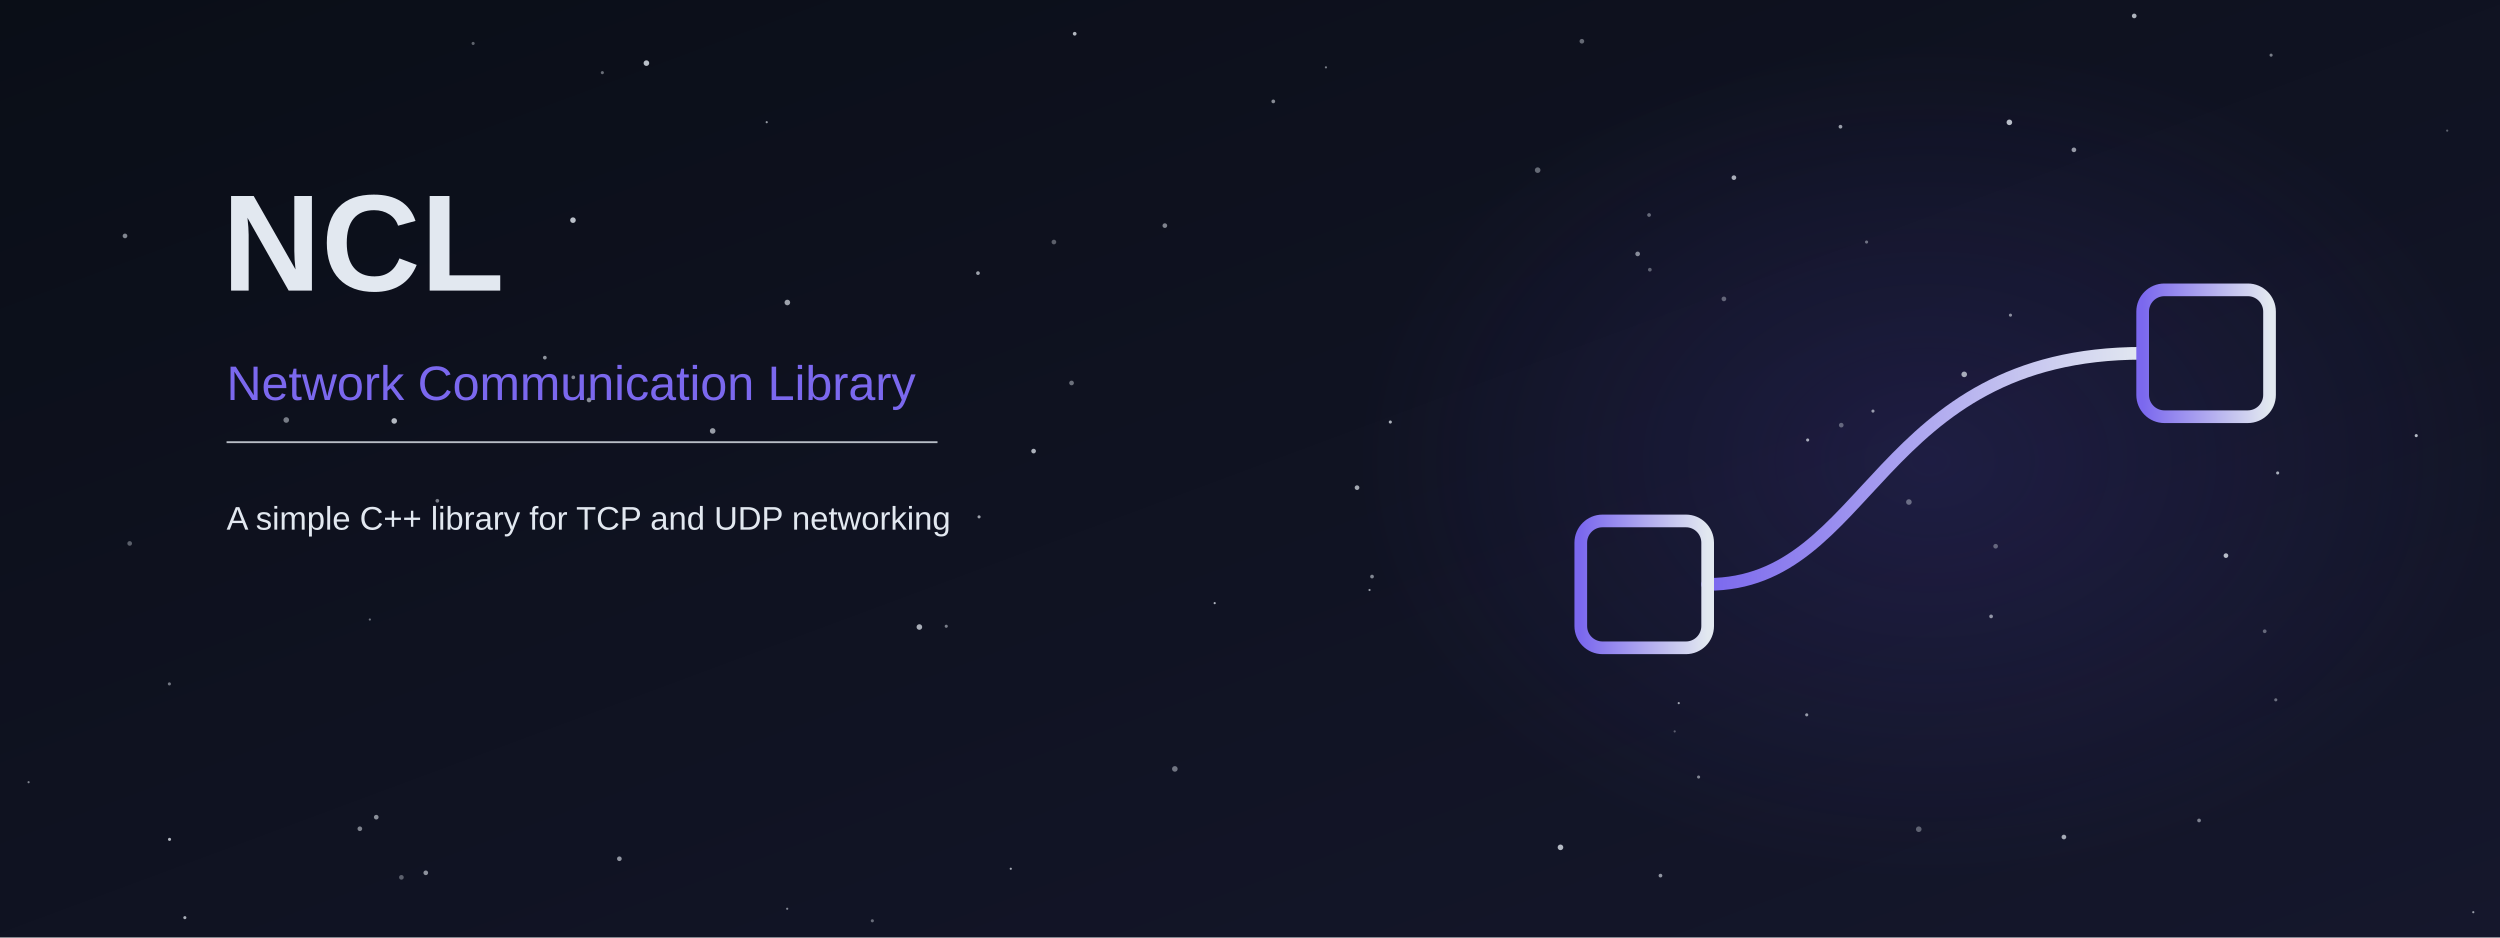
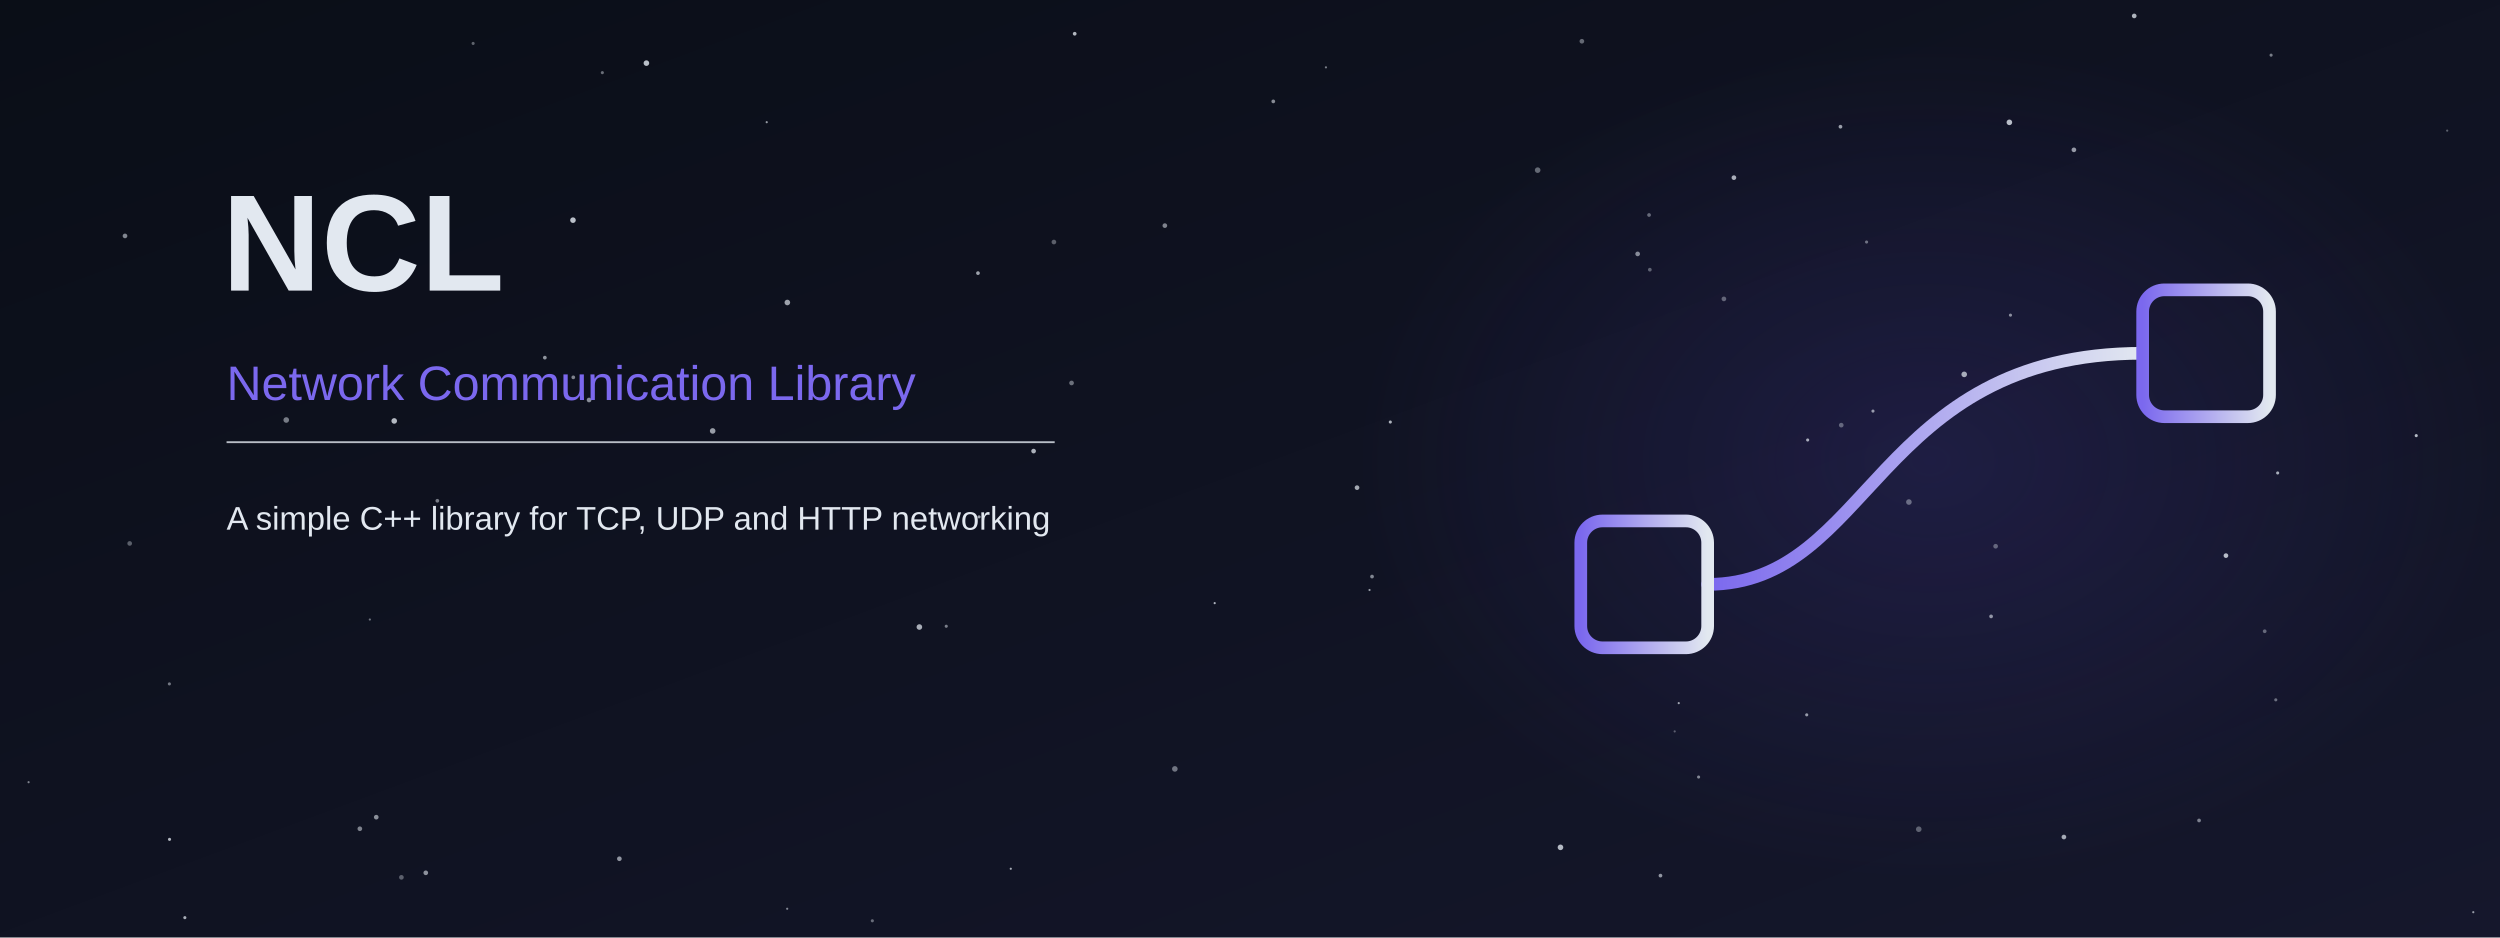
<svg xmlns="http://www.w3.org/2000/svg" width="1600" height="600" viewBox="0 0 1600 600">
  <defs>
    <linearGradient id="bg" x1="0" y1="0" x2="1" y2="1">
      <stop offset="0" stop-color="#0A0E17" />
      <stop offset="1" stop-color="#15172C" />
    </linearGradient>
    <radialGradient id="glow">
      <stop offset="0" stop-color="#5B48CD" stop-opacity=".18" />
      <stop offset="1" stop-color="#5B48CD" stop-opacity="0" />
    </radialGradient>
    <linearGradient id="nclGradient" x1="0" y1="0" x2="1" y2="0">
      <stop offset="0" stop-color="#7B68EE" />
      <stop offset="1" stop-color="#E2E8F0" />
    </linearGradient>
  </defs>
  <rect width="1600" height="600" fill="url(#bg)" />
  <ellipse cx="1235" cy="295" rx="370" ry="270" fill="url(#glow)" />
  <circle cx="625.9" cy="174.8" r="1.2" fill="#E2E8F0" opacity="0.67" />
  <circle cx="1048.1" cy="162.5" r="1.5" fill="#E2E8F0" opacity="0.56" />
  <circle cx="588.4" cy="401.3" r="1.8" fill="#E2E8F0" opacity="0.73" />
  <circle cx="366.7" cy="140.9" r="1.8" fill="#E2E8F0" opacity="0.81" />
  <circle cx="302.8" cy="27.8" r="1.0" fill="#E2E8F0" opacity="0.39" />
  <circle cx="183.2" cy="268.8" r="1.8" fill="#E2E8F0" opacity="0.50" />
  <circle cx="646.9" cy="556.0" r="0.7" fill="#E2E8F0" opacity="0.72" />
  <circle cx="848.6" cy="43.1" r="0.7" fill="#E2E8F0" opacity="0.51" />
  <circle cx="1546.4" cy="278.8" r="1.0" fill="#E2E8F0" opacity="0.78" />
  <circle cx="1566.2" cy="83.6" r="0.7" fill="#E2E8F0" opacity="0.37" />
  <circle cx="1277.2" cy="349.6" r="1.5" fill="#E2E8F0" opacity="0.37" />
  <circle cx="605.6" cy="400.8" r="1.0" fill="#E2E8F0" opacity="0.51" />
  <circle cx="1327.3" cy="95.9" r="1.5" fill="#E2E8F0" opacity="0.63" />
  <circle cx="1457.7" cy="302.7" r="1.0" fill="#E2E8F0" opacity="0.72" />
  <circle cx="1257.1" cy="239.6" r="1.8" fill="#E2E8F0" opacity="0.71" />
  <circle cx="1074.4" cy="450.0" r="0.7" fill="#E2E8F0" opacity="0.69" />
  <circle cx="366.9" cy="241.5" r="1.2" fill="#E2E8F0" opacity="0.53" />
  <circle cx="108.5" cy="537.2" r="1.0" fill="#E2E8F0" opacity="0.77" />
  <circle cx="876.5" cy="377.6" r="0.7" fill="#E2E8F0" opacity="0.63" />
  <circle cx="685.8" cy="245.1" r="1.5" fill="#E2E8F0" opacity="0.44" />
  <circle cx="984.1" cy="108.9" r="1.8" fill="#E2E8F0" opacity="0.41" />
  <circle cx="998.7" cy="542.3" r="1.8" fill="#E2E8F0" opacity="0.78" />
  <circle cx="1109.7" cy="113.7" r="1.5" fill="#E2E8F0" opacity="0.73" />
  <circle cx="1286.7" cy="201.7" r="1.0" fill="#E2E8F0" opacity="0.57" />
  <circle cx="777.4" cy="386.0" r="0.7" fill="#E2E8F0" opacity="0.76" />
  <circle cx="1221.7" cy="321.3" r="1.8" fill="#E2E8F0" opacity="0.40" />
  <circle cx="230.3" cy="530.4" r="1.5" fill="#E2E8F0" opacity="0.52" />
  <circle cx="814.9" cy="64.9" r="1.2" fill="#E2E8F0" opacity="0.57" />
  <circle cx="687.8" cy="21.6" r="1.2" fill="#E2E8F0" opacity="0.77" />
  <circle cx="272.5" cy="558.6" r="1.5" fill="#E2E8F0" opacity="0.59" />
  <circle cx="490.7" cy="78.2" r="0.7" fill="#E2E8F0" opacity="0.65" />
  <circle cx="889.8" cy="270.1" r="1.0" fill="#E2E8F0" opacity="0.75" />
  <circle cx="503.8" cy="581.6" r="0.7" fill="#E2E8F0" opacity="0.55" />
  <circle cx="1177.9" cy="81.1" r="1.2" fill="#E2E8F0" opacity="0.66" />
  <circle cx="1156.9" cy="281.6" r="1.0" fill="#E2E8F0" opacity="0.72" />
  <circle cx="626.6" cy="330.8" r="1.0" fill="#E2E8F0" opacity="0.67" />
  <circle cx="1178.4" cy="272.1" r="1.5" fill="#E2E8F0" opacity="0.37" />
  <circle cx="236.7" cy="396.5" r="0.7" fill="#E2E8F0" opacity="0.46" />
  <circle cx="674.5" cy="154.9" r="1.5" fill="#E2E8F0" opacity="0.36" />
  <circle cx="1407.4" cy="525.1" r="1.2" fill="#E2E8F0" opacity="0.51" />
  <circle cx="503.9" cy="193.6" r="1.8" fill="#E2E8F0" opacity="0.67" />
  <circle cx="1274.3" cy="394.5" r="1.2" fill="#E2E8F0" opacity="0.60" />
  <circle cx="1582.9" cy="583.8" r="0.7" fill="#E2E8F0" opacity="0.64" />
  <circle cx="385.5" cy="46.5" r="1.0" fill="#E2E8F0" opacity="0.44" />
  <circle cx="18.3" cy="500.6" r="0.7" fill="#E2E8F0" opacity="0.53" />
  <circle cx="1062.7" cy="560.4" r="1.2" fill="#E2E8F0" opacity="0.61" />
  <circle cx="1198.7" cy="263.1" r="1.0" fill="#E2E8F0" opacity="0.63" />
  <circle cx="1286.0" cy="78.3" r="1.8" fill="#E2E8F0" opacity="0.80" />
  <circle cx="256.9" cy="561.5" r="1.5" fill="#E2E8F0" opacity="0.36" />
  <circle cx="1456.5" cy="447.9" r="1.0" fill="#E2E8F0" opacity="0.43" />
  <circle cx="1449.4" cy="404.0" r="1.2" fill="#E2E8F0" opacity="0.39" />
  <circle cx="279.9" cy="320.5" r="1.2" fill="#E2E8F0" opacity="0.50" />
  <circle cx="1071.8" cy="468.1" r="0.7" fill="#E2E8F0" opacity="0.35" />
  <circle cx="745.5" cy="144.4" r="1.5" fill="#E2E8F0" opacity="0.53" />
  <circle cx="1055.9" cy="172.6" r="1.2" fill="#E2E8F0" opacity="0.37" />
  <circle cx="252.3" cy="269.4" r="1.8" fill="#E2E8F0" opacity="0.78" />
  <circle cx="1453.5" cy="35.3" r="1.0" fill="#E2E8F0" opacity="0.50" />
  <circle cx="1424.6" cy="355.6" r="1.5" fill="#E2E8F0" opacity="0.79" />
  <circle cx="1228.0" cy="530.7" r="1.8" fill="#E2E8F0" opacity="0.36" />
  <circle cx="1055.4" cy="137.6" r="1.2" fill="#E2E8F0" opacity="0.41" />
  <circle cx="1365.9" cy="10.2" r="1.5" fill="#E2E8F0" opacity="0.75" />
  <circle cx="80.0" cy="151.0" r="1.5" fill="#E2E8F0" opacity="0.55" />
  <circle cx="558.3" cy="589.3" r="1.0" fill="#E2E8F0" opacity="0.42" />
  <circle cx="1012.4" cy="26.4" r="1.5" fill="#E2E8F0" opacity="0.41" />
  <circle cx="1103.3" cy="191.3" r="1.5" fill="#E2E8F0" opacity="0.38" />
  <circle cx="348.7" cy="228.9" r="1.2" fill="#E2E8F0" opacity="0.61" />
  <circle cx="661.5" cy="288.7" r="1.5" fill="#E2E8F0" opacity="0.74" />
  <circle cx="1194.6" cy="154.9" r="1.0" fill="#E2E8F0" opacity="0.44" />
  <circle cx="240.8" cy="523.0" r="1.5" fill="#E2E8F0" opacity="0.58" />
  <circle cx="1156.3" cy="457.5" r="1.0" fill="#E2E8F0" opacity="0.63" />
  <circle cx="751.9" cy="492.1" r="1.8" fill="#E2E8F0" opacity="0.46" />
  <circle cx="396.4" cy="549.6" r="1.5" fill="#E2E8F0" opacity="0.61" />
  <circle cx="83.0" cy="347.8" r="1.5" fill="#E2E8F0" opacity="0.36" />
  <circle cx="108.4" cy="437.7" r="1.0" fill="#E2E8F0" opacity="0.48" />
  <circle cx="1087.1" cy="497.3" r="1.0" fill="#E2E8F0" opacity="0.54" />
  <circle cx="1320.9" cy="535.7" r="1.5" fill="#E2E8F0" opacity="0.71" />
  <circle cx="868.5" cy="312.1" r="1.5" fill="#E2E8F0" opacity="0.70" />
  <circle cx="878.1" cy="369.0" r="1.2" fill="#E2E8F0" opacity="0.54" />
  <circle cx="118.3" cy="587.3" r="1.0" fill="#E2E8F0" opacity="0.73" />
  <circle cx="377.0" cy="256.0" r="1.5" fill="#E2E8F0" opacity="0.58" />
  <circle cx="456.1" cy="275.8" r="1.8" fill="#E2E8F0" opacity="0.65" />
  <circle cx="413.7" cy="40.4" r="1.8" fill="#E2E8F0" opacity="0.81" />
  <g font-family="Segoe UI, Arial, sans-serif">
    <text x="142" y="186" fill="#E2E8F0" font-size="88" font-weight="700">NCL</text>
    <text x="145" y="256" fill="#7B68EE" font-size="31">Network Communication Library</text>
-     <line x1="145" y1="283" x2="600" y2="283" stroke="#E2E8F0" stroke-opacity=".8" stroke-width="1.2" />
-     <text x="145" y="339" fill="#E2E8F0" font-size="21">A simple C++ library for TCP and UDP networking</text>
+     <line x1="145" y1="283" x2="675" y2="283" stroke="#E2E8F0" stroke-opacity=".8" stroke-width="1.2" />
+     <text x="145" y="339" fill="#E2E8F0" font-size="21">A simple C++ library for TCP, UDP and HTTP networking</text>
  </g>
  <g transform="translate(945 142) scale(.58)" fill="none" stroke="url(#nclGradient)" stroke-width="14">
    <path d="M255 400 C435 400 440 145 735 145" stroke-linecap="round" />
    <rect x="115" y="330" width="140" height="140" rx="24" />
    <rect x="735" y="75" width="140" height="140" rx="24" />
  </g>
</svg>
